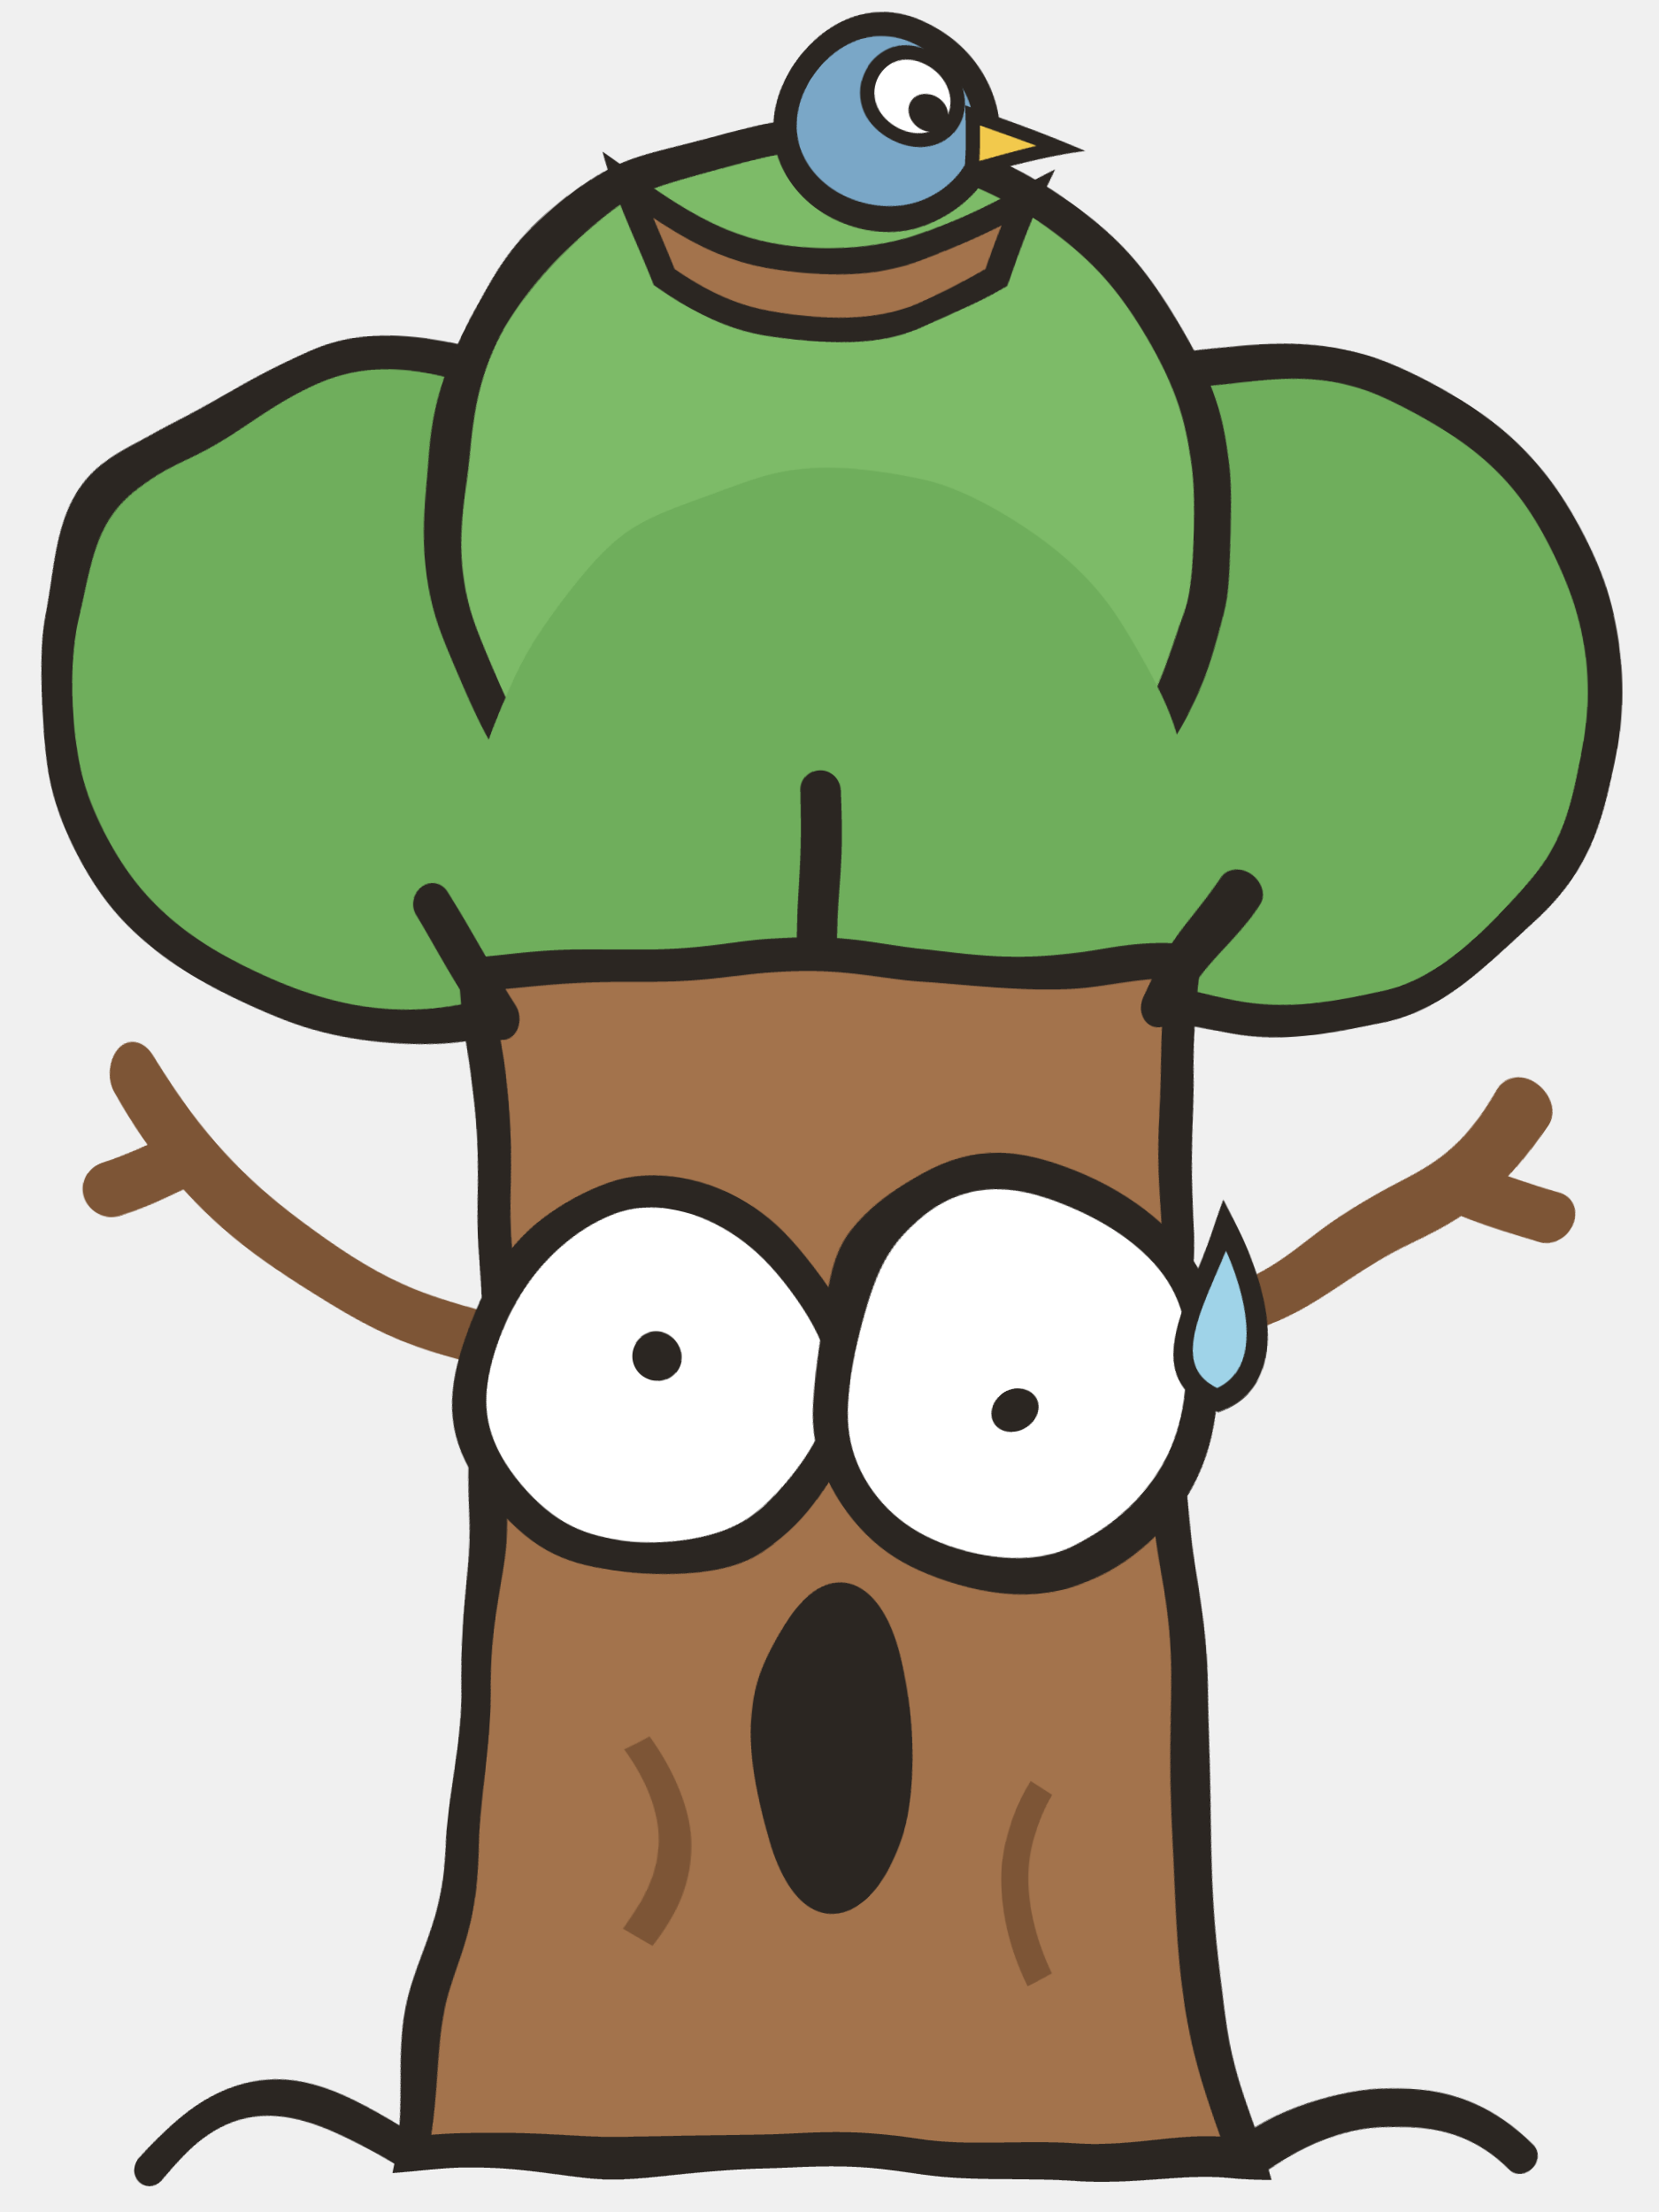
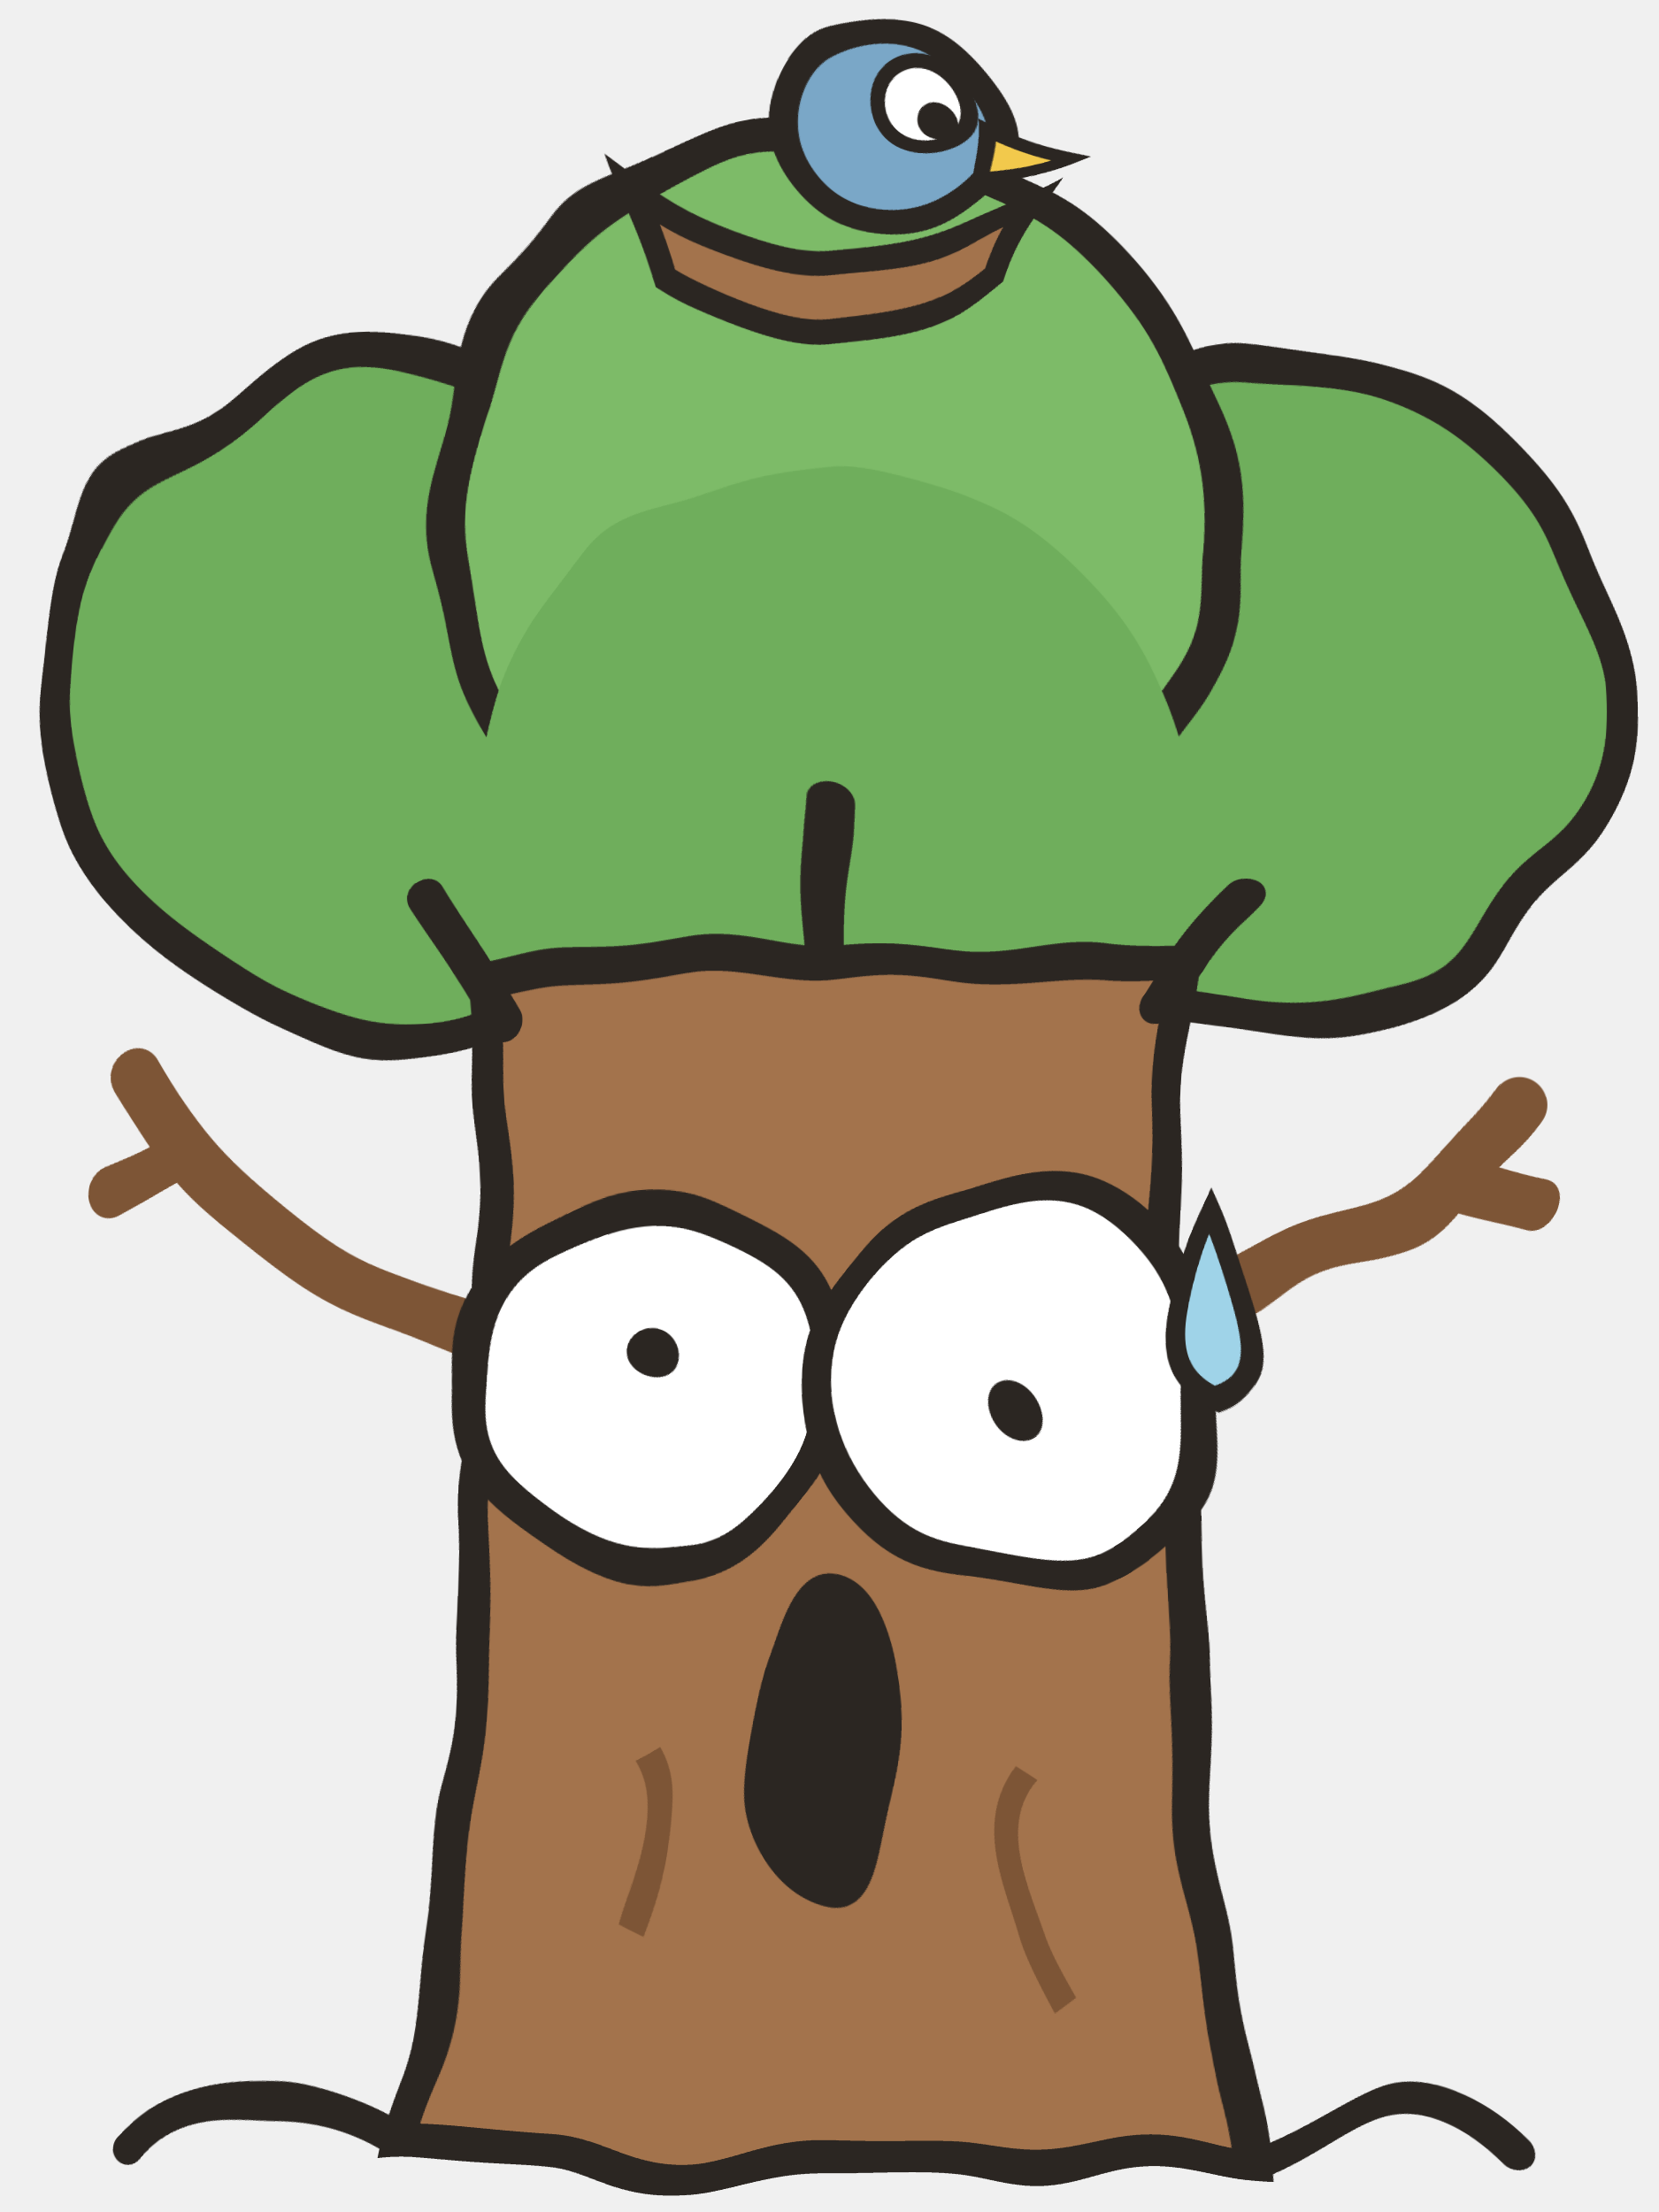
<svg xmlns="http://www.w3.org/2000/svg" overflow="visible" viewBox="0 0 120 160" width="120" height="160">
  <defs>
    <filter id="wobble" x="-10%" y="-10%" width="120%" height="120%">
-       <feTurbulence type="fractalNoise" baseFrequency="0.045" numOctaves="2" seed="7" />
-       <feDisplacementMap in="SourceGraphic" scale="4" />
+       <feTurbulence type="fractalNoise" baseFrequency="0.05" numOctaves="2" seed="7" />
+       <feDisplacementMap in="SourceGraphic" scale="5.5" />
    </filter>
  </defs>
  <g filter="url(#wobble)">
    <circle cx="28" cy="50" r="24" fill="#6fae5c" stroke="#2b2622" stroke-width="2.5" />
    <circle cx="92" cy="50" r="24" fill="#6fae5c" stroke="#2b2622" stroke-width="2.5" />
    <circle cx="60" cy="38" r="28" fill="#7dbb68" stroke="#2b2622" stroke-width="2.5" />
    <circle cx="60" cy="60" r="26" fill="#6fae5c" />
    <path d="M46 14 Q60 24 74 14 L72 20 Q60 28 48 20 Z" fill="#a3734c" stroke="#2b2622" stroke-width="1.8" />
    <circle cx="64" cy="9" r="7" fill="#7aa7c7" stroke="#2b2622" stroke-width="1.8" />
    <path d="M70 8 L76 10 L70 12 Z" fill="#f2c94c" stroke="#2b2622" stroke-width="1" />
    <circle cx="66" cy="7" r="3" fill="#fff" stroke="#2b2622" stroke-width="1" />
    <circle cx="67" cy="8" r="1.3" fill="#2b2622" />
    <path d="M30 156 Q38 118 34 70 L86 70 Q82 118 90 156 Z" fill="#a3734c" stroke="#2b2622" stroke-width="2.5" />
    <path d="M30 156 Q18 148 10 156 M90 156 Q102 148 110 156" stroke="#2b2622" stroke-width="2.5" fill="none" stroke-linecap="round" />
    <path d="M34 96 Q18 92 10 78 M14 84 L8 86" stroke="#7d5536" stroke-width="4" fill="none" stroke-linecap="round" />
    <path d="M86 96 Q102 92 110 80 M106 86 L112 88" stroke="#7d5536" stroke-width="4" fill="none" stroke-linecap="round" />
    <path d="M46 140 Q50 132 46 126 M76 144 Q72 136 76 130" stroke="#7d5536" stroke-width="2" fill="none" />
    <circle cx="46.8" cy="99.6" r="13.2" fill="#fff" stroke="#2b2622" stroke-width="2.42" />
    <circle cx="46.8" cy="97.4" r="1.76" fill="#2b2622" />
    <circle cx="73.2" cy="99.6" r="14.3" fill="#fff" stroke="#2b2622" stroke-width="2.42" />
    <circle cx="73.2" cy="101.8" r="1.76" fill="#2b2622" />
    <ellipse cx="60" cy="126" rx="6.05" ry="12.1" fill="#2b2622" />
    <path d="M88.6 88.6 Q83.1 99.6 88.6 101.8 Q94.1 99.6 88.6 88.6 Z" fill="#9fd3e8" stroke="#2b2622" stroke-width="1.54" />
    <path d="M35.8 73.2 L30.3 64.4 M60 68.8 L60 57.8 M84.2 73.2 L89.7 64.4" stroke="#2b2622" stroke-width="2.86" stroke-linecap="round" stroke-linejoin="round" fill="none" />
  </g>
</svg>
